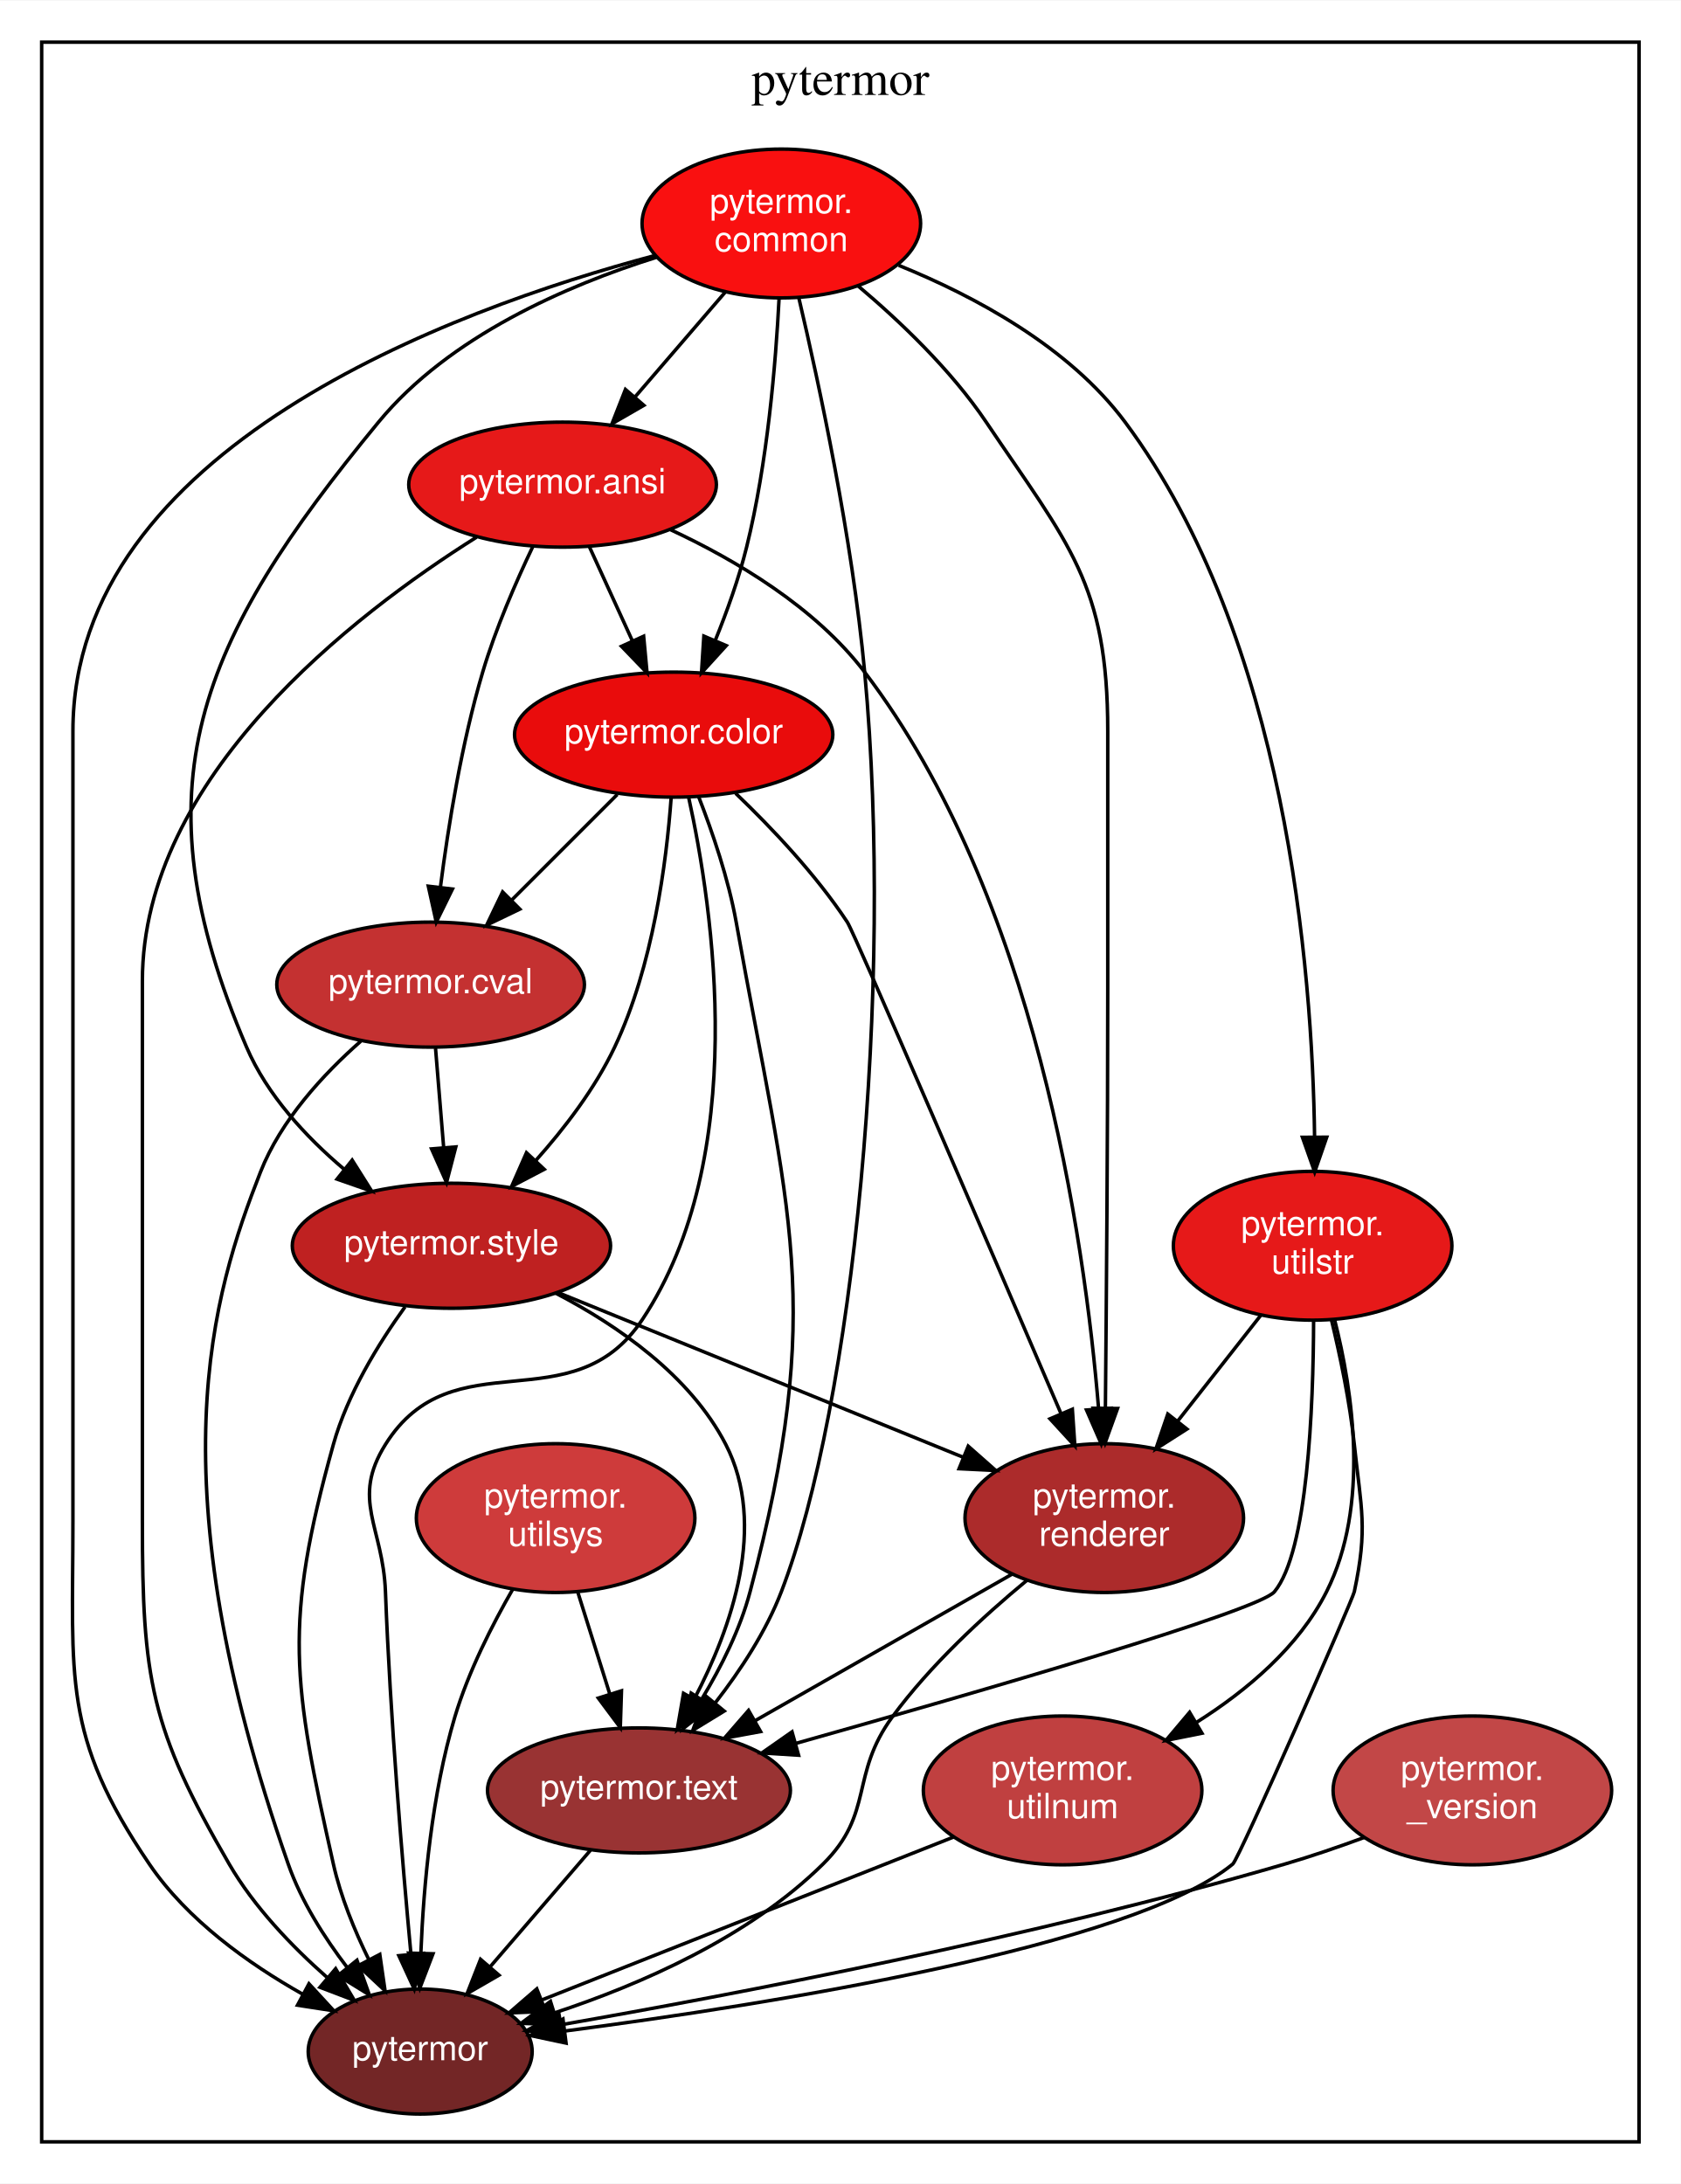
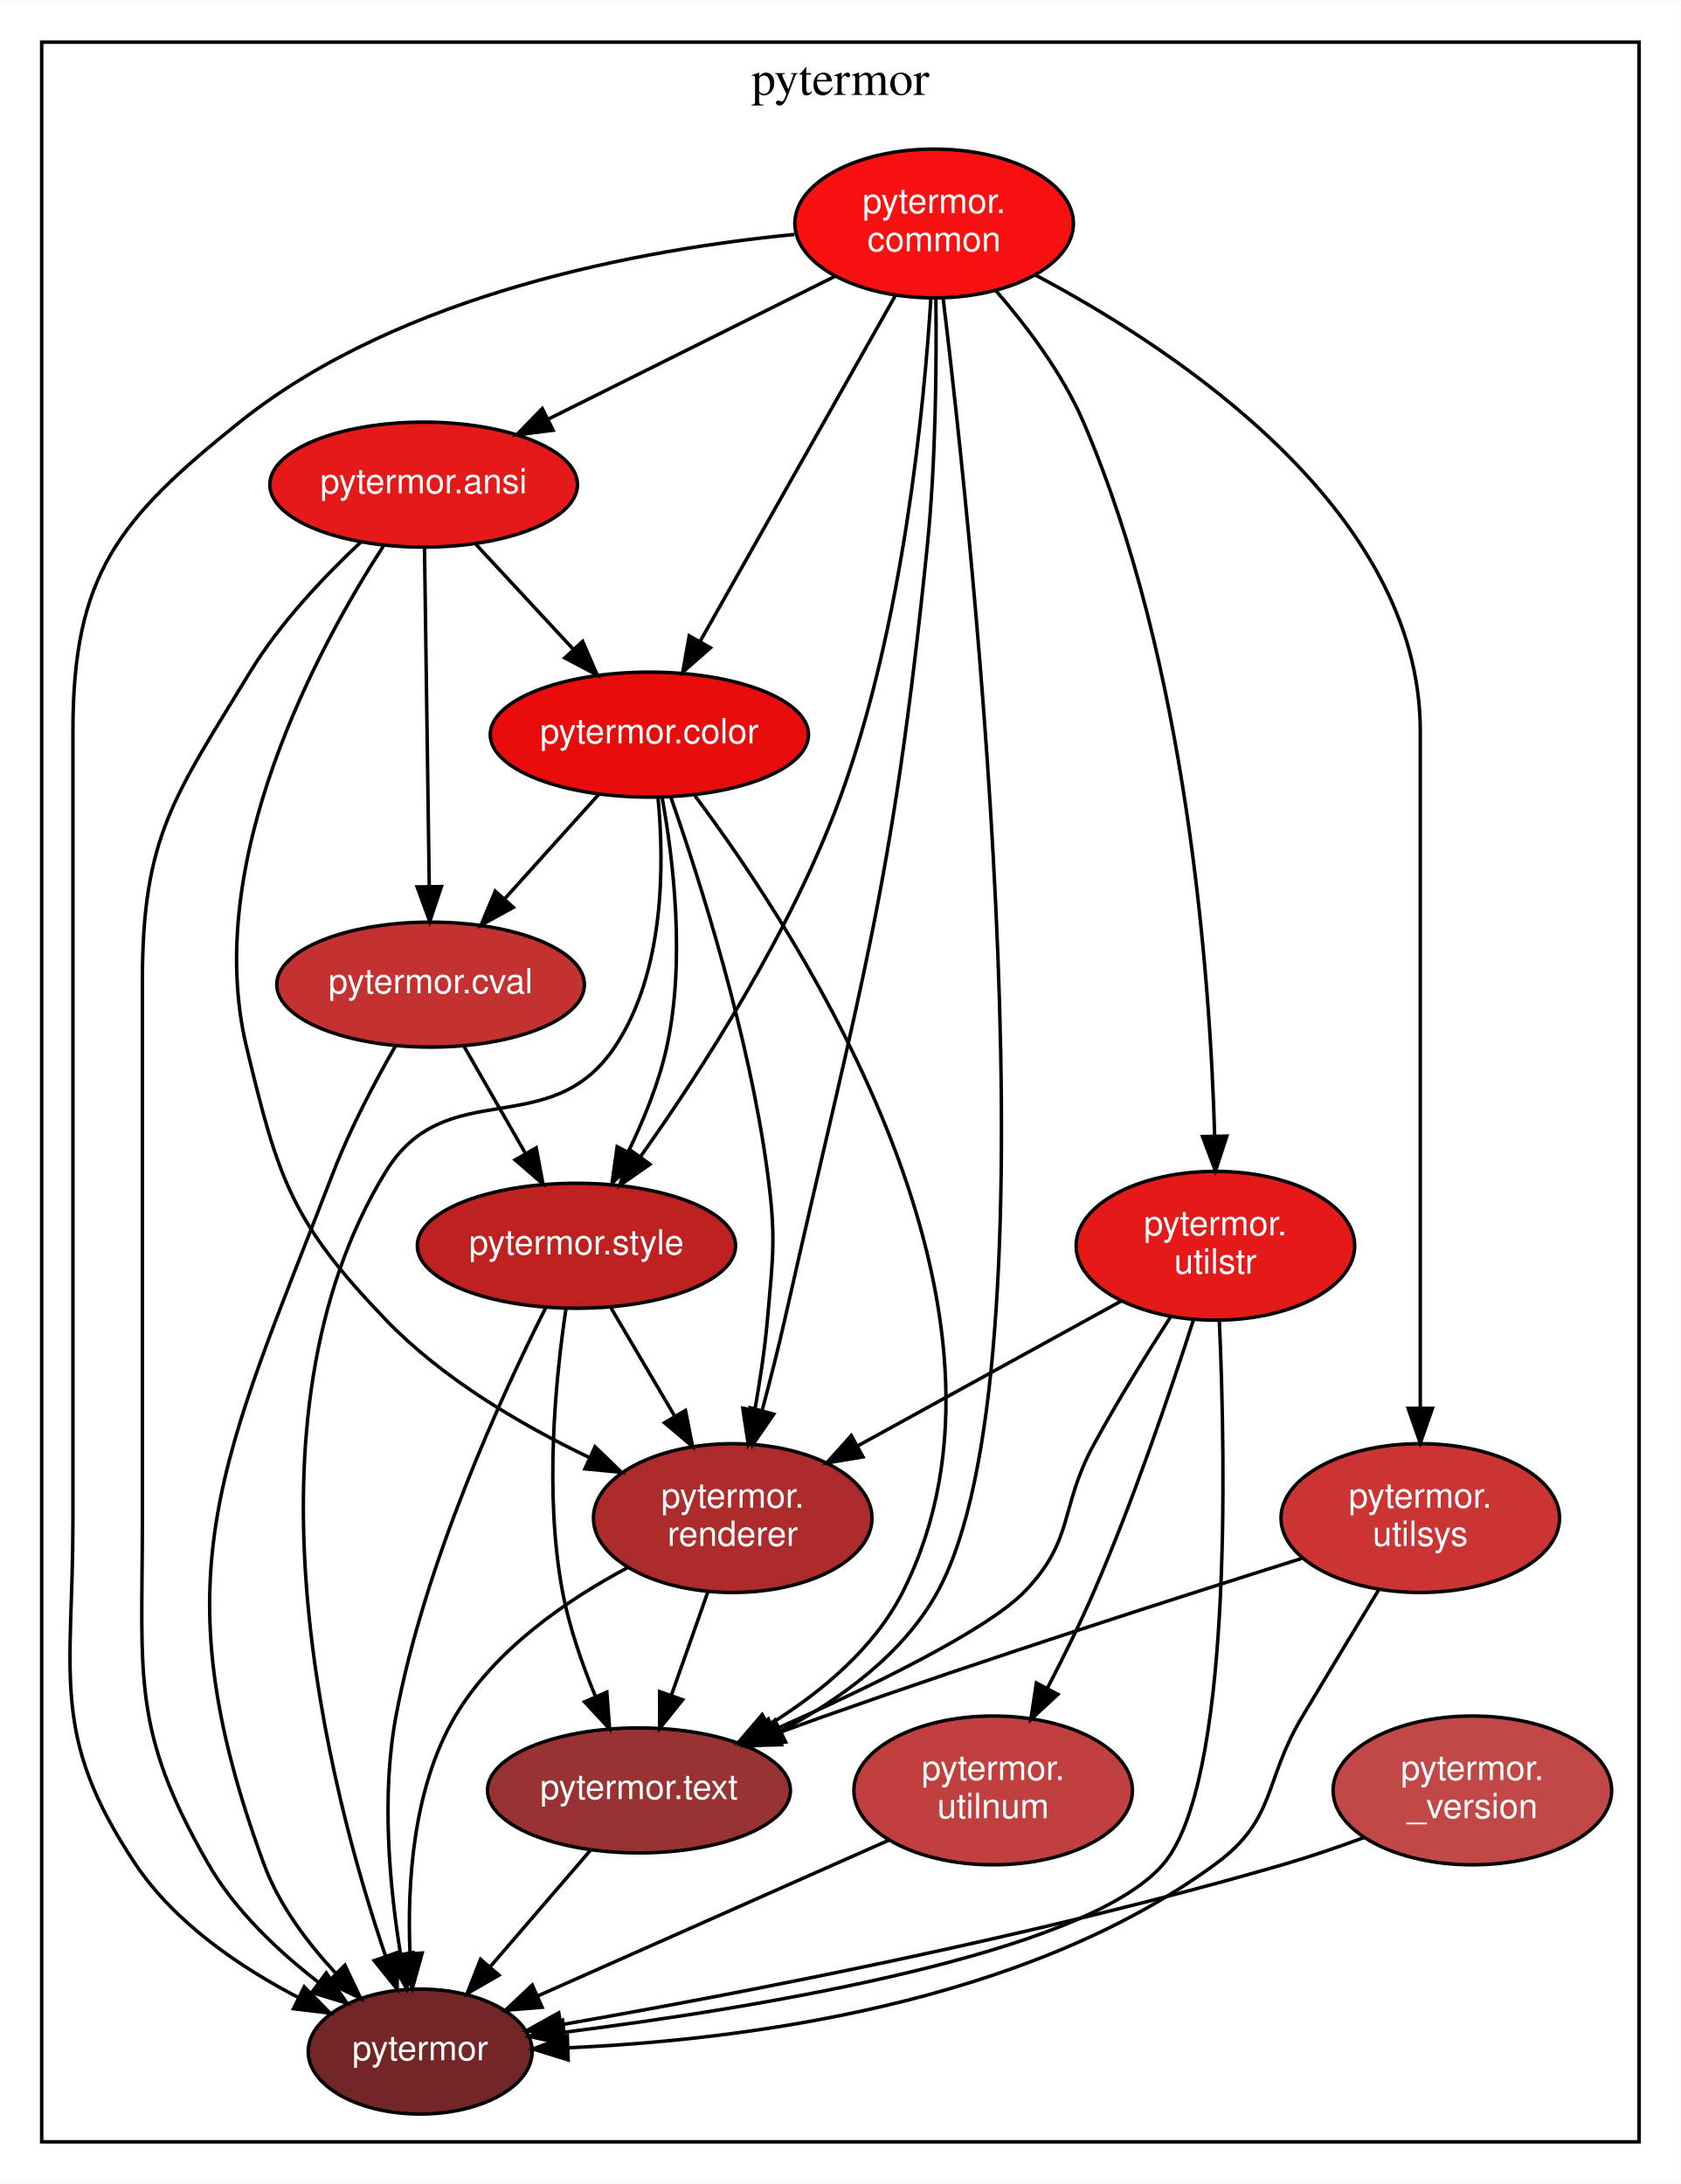
<svg xmlns="http://www.w3.org/2000/svg" width="484pt" height="629pt" viewBox="0.00 0.00 484.00 628.71">
  <g id="graph0" class="graph" transform="scale(1 1) rotate(0) translate(4 624.71)">
    <style>.edge&gt;path:hover{stroke-width:8}</style>
    <polygon fill="white" stroke="transparent" points="-4,4 -4,-624.71 480,-624.71 480,4 -4,4" />
    <g id="clust1" class="cluster">
      <style>.edge&gt;path:hover{stroke-width:8}</style>
      <polygon fill="none" stroke="black" points="8,-8 8,-612.71 468,-612.71 468,-8 8,-8" />
      <text text-anchor="middle" x="238" y="-597.51" font-family="Times,serif" font-size="14.00">pytermor</text>
    </g>
    <g id="node1" class="node">
      <style>.edge&gt;path:hover{stroke-width:8}</style>
      <ellipse fill="#732626" stroke="black" cx="117" cy="-34" rx="32.25" ry="18" />
      <text text-anchor="middle" x="117" y="-31.5" font-family="Helvetica,sans-Serif" font-size="10.00" fill="#ffffff">pytermor</text>
    </g>
    <g id="node2" class="node">
      <style>.edge&gt;path:hover{stroke-width:8}</style>
      <ellipse fill="#c24747" stroke="black" cx="420" cy="-109.21" rx="40.11" ry="21.43" />
      <text text-anchor="middle" x="420" y="-112.21" font-family="Helvetica,sans-Serif" font-size="10.00" fill="#ffffff">pytermor.</text>
      <text text-anchor="middle" x="420" y="-101.21" font-family="Helvetica,sans-Serif" font-size="10.00" fill="#ffffff">_version</text>
    </g>
    <g id="edge1" class="edge">
      <style>.edge&gt;path:hover{stroke-width:8}</style>
      <path fill="none" stroke="black" d="M388.86,-95.66C381.44,-92.92 373.5,-90.19 366,-88 293.71,-66.9 207.35,-50.41 157.67,-41.74" />
      <polygon fill="#000000" stroke="black" points="158.09,-38.26 147.64,-40.01 156.9,-45.16 158.09,-38.26" />
    </g>
    <g id="node3" class="node">
      <style>.edge&gt;path:hover{stroke-width:8}</style>
-       <ellipse fill="#e61919" stroke="black" cx="158" cy="-485.28" rx="44.3" ry="18" />
-       <text text-anchor="middle" x="158" y="-482.78" font-family="Helvetica,sans-Serif" font-size="10.00" fill="#ffffff">pytermor.ansi</text>
+       <ellipse fill="#e61919" stroke="black" cx="118" cy="-485.28" rx="44.3" ry="18" />
+       <text text-anchor="middle" x="118" y="-482.78" font-family="Helvetica,sans-Serif" font-size="10.00" fill="#ffffff">pytermor.ansi</text>
    </g>
    <g id="edge2" class="edge">
      <style>.edge&gt;path:hover{stroke-width:8}</style>
-       <path fill="none" stroke="black" d="M133.22,-470.14C97.82,-447.87 37,-401.07 37,-342.28 37,-342.28 37,-342.28 37,-186.64 37,-141.41 39.29,-127.11 62,-88 69.15,-75.69 79.96,-64.39 90.12,-55.41" />
-       <polygon fill="#000000" stroke="black" points="92.65,-57.86 98.04,-48.74 88.14,-52.51 92.65,-57.86" />
+       <path fill="none" stroke="black" d="M99.79,-468.62C89.3,-458.78 76.54,-445.34 68,-431.28 46.26,-395.48 37,-384.17 37,-342.28 37,-342.28 37,-342.28 37,-186.64 37,-141.99 33.71,-126.68 56,-88 63.72,-74.6 76.11,-62.91 87.7,-53.95" />
+       <polygon fill="#000000" stroke="black" points="89.94,-56.65 95.93,-47.92 85.8,-51.01 89.94,-56.65" />
    </g>
    <g id="node4" class="node">
      <style>.edge&gt;path:hover{stroke-width:8}</style>
-       <ellipse fill="#e90c0c" stroke="black" cx="190" cy="-413.28" rx="45.83" ry="18" />
-       <text text-anchor="middle" x="190" y="-410.78" font-family="Helvetica,sans-Serif" font-size="10.00" fill="#ffffff">pytermor.color</text>
+       <ellipse fill="#e90c0c" stroke="black" cx="183" cy="-413.28" rx="45.83" ry="18" />
+       <text text-anchor="middle" x="183" y="-410.78" font-family="Helvetica,sans-Serif" font-size="10.00" fill="#ffffff">pytermor.color</text>
    </g>
    <g id="edge3" class="edge">
      <style>.edge&gt;path:hover{stroke-width:8}</style>
-       <path fill="none" stroke="black" d="M165.75,-467.33C169.44,-459.25 173.94,-449.4 178.06,-440.39" />
-       <polygon fill="#000000" stroke="black" points="181.35,-441.62 182.33,-431.07 174.98,-438.71 181.35,-441.62" />
+       <path fill="none" stroke="black" d="M133.08,-468.04C141.36,-459.12 151.79,-447.89 160.97,-438" />
+       <polygon fill="#000000" stroke="black" points="163.77,-440.14 168.01,-430.43 158.64,-435.37 163.77,-440.14" />
    </g>
    <g id="node6" class="node">
      <style>.edge&gt;path:hover{stroke-width:8}</style>
      <ellipse fill="#c43131" stroke="black" cx="120" cy="-341.28" rx="44.3" ry="18" />
      <text text-anchor="middle" x="120" y="-338.78" font-family="Helvetica,sans-Serif" font-size="10.00" fill="#ffffff">pytermor.cval</text>
    </g>
    <g id="edge4" class="edge">
      <style>.edge&gt;path:hover{stroke-width:8}</style>
-       <path fill="none" stroke="black" d="M149.46,-467.49C144.58,-457.25 138.71,-443.78 135,-431.28 128.96,-410.9 125.11,-387.14 122.82,-369.29" />
-       <polygon fill="#000000" stroke="black" points="126.29,-368.8 121.63,-359.29 119.34,-369.63 126.29,-368.8" />
+       <path fill="none" stroke="black" d="M118.24,-467.15C118.58,-442.95 119.21,-398.49 119.61,-369.67" />
+       <polygon fill="#000000" stroke="black" points="123.12,-369.52 119.76,-359.47 116.12,-369.42 123.12,-369.52" />
    </g>
    <g id="node7" class="node">
      <style>.edge&gt;path:hover{stroke-width:8}</style>
-       <ellipse fill="#ac2b2b" stroke="black" cx="314" cy="-187.64" rx="40.11" ry="21.43" />
-       <text text-anchor="middle" x="314" y="-190.64" font-family="Helvetica,sans-Serif" font-size="10.00" fill="#ffffff">pytermor.</text>
-       <text text-anchor="middle" x="314" y="-179.64" font-family="Helvetica,sans-Serif" font-size="10.00" fill="#ffffff">renderer</text>
+       <ellipse fill="#ac2b2b" stroke="black" cx="207" cy="-187.64" rx="40.11" ry="21.43" />
+       <text text-anchor="middle" x="207" y="-190.64" font-family="Helvetica,sans-Serif" font-size="10.00" fill="#ffffff">pytermor.</text>
+       <text text-anchor="middle" x="207" y="-179.64" font-family="Helvetica,sans-Serif" font-size="10.00" fill="#ffffff">renderer</text>
    </g>
    <g id="edge5" class="edge">
      <style>.edge&gt;path:hover{stroke-width:8}</style>
-       <path fill="none" stroke="black" d="M189.09,-472.3C207.83,-463.57 230.76,-450 245,-431.28 294.16,-366.66 308.31,-268.38 312.37,-219.08" />
-       <polygon fill="#000000" stroke="black" points="315.86,-219.28 313.11,-209.05 308.88,-218.77 315.86,-219.28" />
+       <path fill="none" stroke="black" d="M106.39,-467.58C87.66,-438.58 54.12,-376.88 67,-323.28 76.14,-285.23 79.9,-273.07 107,-244.85 123.36,-227.82 146.02,-214.5 165.64,-205.12" />
+       <polygon fill="#000000" stroke="black" points="167.35,-208.18 174.98,-200.82 164.43,-201.82 167.35,-208.18" />
    </g>
    <g id="edge6" class="edge">
      <style>.edge&gt;path:hover{stroke-width:8}</style>
-       <path fill="none" stroke="black" d="M194.28,-395.36C201.4,-363.05 212.06,-291.66 181,-244.85 160.78,-214.38 126.4,-239.86 107,-208.85 97,-192.87 106.28,-185.27 107,-166.43 108.37,-130.25 111.87,-88.6 114.34,-62.05" />
-       <polygon fill="#000000" stroke="black" points="117.83,-62.28 115.29,-51.99 110.86,-61.61 117.83,-62.28" />
+       <path fill="none" stroke="black" d="M185.47,-395.3C187.33,-376.14 187.48,-344.83 173,-323.28 154.36,-295.55 124.42,-315.79 107,-287.28 63.26,-215.69 90.51,-110.14 107.05,-61.42" />
+       <polygon fill="#000000" stroke="black" points="110.38,-62.51 110.39,-51.92 103.77,-60.19 110.38,-62.51" />
    </g>
    <g id="edge7" class="edge">
      <style>.edge&gt;path:hover{stroke-width:8}</style>
-       <path fill="none" stroke="black" d="M173.76,-396.04C164.75,-387.03 153.39,-375.66 143.43,-365.71" />
-       <polygon fill="#000000" stroke="black" points="145.69,-363.02 136.15,-358.43 140.74,-367.97 145.69,-363.02" />
+       <path fill="none" stroke="black" d="M168.39,-396.04C160.36,-387.12 150.25,-375.89 141.35,-366" />
+       <polygon fill="#000000" stroke="black" points="143.82,-363.52 134.53,-358.43 138.62,-368.2 143.82,-363.52" />
    </g>
    <g id="edge8" class="edge">
      <style>.edge&gt;path:hover{stroke-width:8}</style>
-       <path fill="none" stroke="black" d="M207.84,-396.38C218.2,-386.46 230.95,-373.01 240,-359.28 242.09,-356.11 281.04,-265.53 301.57,-217.66" />
-       <polygon fill="#000000" stroke="black" points="304.81,-218.99 305.53,-208.42 298.37,-216.23 304.81,-218.99" />
+       <path fill="none" stroke="black" d="M189.21,-395.19C197.49,-371.39 211.73,-326.74 217,-287.28 219.5,-268.59 218.66,-263.64 217,-244.85 216.25,-236.38 214.88,-227.28 213.39,-218.91" />
+       <polygon fill="#000000" stroke="black" points="216.78,-217.99 211.48,-208.82 209.9,-219.3 216.78,-217.99" />
    </g>
    <g id="node8" class="node">
      <style>.edge&gt;path:hover{stroke-width:8}</style>
-       <ellipse fill="#bf2121" stroke="black" cx="126" cy="-266.07" rx="45.83" ry="18" />
-       <text text-anchor="middle" x="126" y="-263.57" font-family="Helvetica,sans-Serif" font-size="10.00" fill="#ffffff">pytermor.style</text>
+       <ellipse fill="#bf2121" stroke="black" cx="162" cy="-266.07" rx="45.83" ry="18" />
+       <text text-anchor="middle" x="162" y="-263.57" font-family="Helvetica,sans-Serif" font-size="10.00" fill="#ffffff">pytermor.style</text>
    </g>
    <g id="edge9" class="edge">
      <style>.edge&gt;path:hover{stroke-width:8}</style>
-       <path fill="none" stroke="black" d="M189.27,-395.09C187.92,-376.56 184.05,-346.59 173,-323.28 167.38,-311.42 158.66,-300 150.25,-290.58" />
-       <polygon fill="#000000" stroke="black" points="152.72,-288.09 143.34,-283.18 147.61,-292.87 152.72,-288.09" />
+       <path fill="none" stroke="black" d="M186.65,-395.33C189.91,-377.26 193.42,-347.92 188,-323.28 185.74,-312.99 181.4,-302.34 176.9,-293.12" />
+       <polygon fill="#000000" stroke="black" points="179.94,-291.38 172.24,-284.1 173.72,-294.59 179.94,-291.38" />
    </g>
    <g id="node9" class="node">
      <style>.edge&gt;path:hover{stroke-width:8}</style>
      <ellipse fill="#993333" stroke="black" cx="180" cy="-109.21" rx="43.62" ry="18" />
      <text text-anchor="middle" x="180" y="-106.71" font-family="Helvetica,sans-Serif" font-size="10.00" fill="#ffffff">pytermor.text</text>
    </g>
    <g id="edge10" class="edge">
      <style>.edge&gt;path:hover{stroke-width:8}</style>
-       <path fill="none" stroke="black" d="M197.17,-395.44C201.17,-385.19 205.78,-371.71 208,-359.28 223.09,-274.89 233.94,-249.3 212,-166.43 209.16,-155.68 203.73,-144.84 198.13,-135.58" />
-       <polygon fill="#000000" stroke="black" points="200.92,-133.45 192.58,-126.92 195.03,-137.22 200.92,-133.45" />
+       <path fill="none" stroke="black" d="M196.1,-395.71C226.6,-354.97 296.79,-247.33 256,-166.43 247.8,-150.16 232.43,-137.44 217.65,-128.24" />
+       <polygon fill="#000000" stroke="black" points="218.99,-124.97 208.58,-122.97 215.47,-131.02 218.99,-124.97" />
    </g>
    <g id="node5" class="node">
      <style>.edge&gt;path:hover{stroke-width:8}</style>
-       <ellipse fill="#f91010" stroke="black" cx="221" cy="-560.49" rx="40.11" ry="21.43" />
-       <text text-anchor="middle" x="221" y="-563.49" font-family="Helvetica,sans-Serif" font-size="10.00" fill="#ffffff">pytermor.</text>
-       <text text-anchor="middle" x="221" y="-552.49" font-family="Helvetica,sans-Serif" font-size="10.00" fill="#ffffff">common</text>
+       <ellipse fill="#f91010" stroke="black" cx="265" cy="-560.49" rx="40.11" ry="21.43" />
+       <text text-anchor="middle" x="265" y="-563.49" font-family="Helvetica,sans-Serif" font-size="10.00" fill="#ffffff">pytermor.</text>
+       <text text-anchor="middle" x="265" y="-552.49" font-family="Helvetica,sans-Serif" font-size="10.00" fill="#ffffff">common</text>
    </g>
    <g id="edge11" class="edge">
      <style>.edge&gt;path:hover{stroke-width:8}</style>
-       <path fill="none" stroke="black" d="M184.53,-551.25C125.85,-535.59 17,-495.57 17,-414.28 17,-414.28 17,-414.28 17,-186.64 17,-141.72 13.76,-125.15 39,-88 49.92,-71.92 67.48,-59.36 83.18,-50.51" />
-       <polygon fill="#000000" stroke="black" points="84.97,-53.52 92.14,-45.73 81.67,-47.35 84.97,-53.52" />
+       <path fill="none" stroke="black" d="M224.76,-557.33C181.11,-553.07 111.46,-540.47 65,-503.28 29.92,-475.19 17,-459.22 17,-414.28 17,-414.28 17,-414.28 17,-186.64 17,-142.08 10.25,-125.06 35,-88 46.36,-70.99 65.22,-58.24 82,-49.52" />
+       <polygon fill="#000000" stroke="black" points="83.61,-52.63 91.04,-45.08 80.52,-46.34 83.61,-52.63" />
    </g>
    <g id="edge12" class="edge">
      <style>.edge&gt;path:hover{stroke-width:8}</style>
-       <path fill="none" stroke="black" d="M204.78,-540.64C196.91,-531.5 187.38,-520.42 178.97,-510.65" />
-       <polygon fill="#000000" stroke="black" points="181.41,-508.12 172.24,-502.83 176.11,-512.69 181.41,-508.12" />
+       <path fill="none" stroke="black" d="M236.66,-545.38C213.03,-533.61 179.23,-516.78 153.75,-504.08" />
+       <polygon fill="#000000" stroke="black" points="155.28,-500.94 144.77,-499.61 152.16,-507.2 155.28,-500.94" />
    </g>
    <g id="edge13" class="edge">
      <style>.edge&gt;path:hover{stroke-width:8}</style>
-       <path fill="none" stroke="black" d="M220.36,-539.07C219.4,-520.2 217,-491.51 211,-467.28 208.78,-458.3 205.38,-448.82 201.96,-440.39" />
-       <polygon fill="#000000" stroke="black" points="205.14,-438.92 198.01,-431.08 198.69,-441.65 205.14,-438.92" />
+       <path fill="none" stroke="black" d="M253.94,-539.91C239.41,-514.17 213.84,-468.9 197.7,-440.3" />
+       <polygon fill="#000000" stroke="black" points="200.58,-438.29 192.61,-431.3 194.48,-441.73 200.58,-438.29" />
    </g>
    <g id="edge14" class="edge">
      <style>.edge&gt;path:hover{stroke-width:8}</style>
-       <path fill="none" stroke="black" d="M242.92,-542.66C255.14,-532.36 269.89,-518.31 280,-503.28 303.72,-468.01 315,-456.78 315,-414.28 315,-414.28 315,-414.28 315,-340.28 315,-298.36 314.61,-249.92 314.32,-219.29" />
-       <polygon fill="#000000" stroke="black" points="317.82,-219.21 314.22,-209.24 310.82,-219.28 317.82,-219.21" />
+       <path fill="none" stroke="black" d="M265.5,-538.92C265.72,-520.2 265.51,-491.81 263,-467.28 252.77,-367.28 244.09,-342.92 222,-244.85 220.08,-236.31 217.73,-227.1 215.48,-218.66" />
+       <polygon fill="#000000" stroke="black" points="218.81,-217.57 212.8,-208.84 212.05,-219.41 218.81,-217.57" />
    </g>
    <g id="edge15" class="edge">
      <style>.edge&gt;path:hover{stroke-width:8}</style>
-       <path fill="none" stroke="black" d="M185.04,-550.75C159.15,-542.63 125.34,-527.99 105,-503.28 53.03,-440.16 34.8,-398.43 67,-323.28 72.92,-309.47 84.08,-297.44 95.12,-288.09" />
-       <polygon fill="#000000" stroke="black" points="97.41,-290.74 103.06,-281.77 93.06,-285.26 97.41,-290.74" />
+       <path fill="none" stroke="black" d="M264.08,-539.17C262.11,-507.53 256.08,-444.96 238,-395.28 223.91,-356.56 197.95,-316.41 180.33,-291.58" />
+       <polygon fill="#000000" stroke="black" points="183.17,-289.53 174.48,-283.47 177.49,-293.63 183.17,-289.53" />
    </g>
    <g id="edge16" class="edge">
      <style>.edge&gt;path:hover{stroke-width:8}</style>
-       <path fill="none" stroke="black" d="M226,-539.23C231.92,-514.09 241.42,-469.84 245,-431.28 253.5,-339.64 241.68,-220.17 221,-166.43 216.62,-155.03 209.3,-143.87 202.06,-134.54" />
-       <polygon fill="#000000" stroke="black" points="204.55,-132.06 195.51,-126.53 199.13,-136.49 204.55,-132.06" />
+       <path fill="none" stroke="black" d="M267.6,-538.93C276.23,-467.55 301.48,-231.22 266,-166.43 256.24,-148.6 238.14,-135.51 221.06,-126.47" />
+       <polygon fill="#000000" stroke="black" points="222.24,-123.15 211.73,-121.86 219.14,-129.43 222.24,-123.15" />
    </g>
    <g id="node11" class="node">
      <style>.edge&gt;path:hover{stroke-width:8}</style>
-       <ellipse fill="#e61919" stroke="black" cx="374" cy="-266.07" rx="40.11" ry="21.43" />
-       <text text-anchor="middle" x="374" y="-269.07" font-family="Helvetica,sans-Serif" font-size="10.00" fill="#ffffff">pytermor.</text>
-       <text text-anchor="middle" x="374" y="-258.07" font-family="Helvetica,sans-Serif" font-size="10.00" fill="#ffffff">utilstr</text>
+       <ellipse fill="#e61919" stroke="black" cx="346" cy="-266.07" rx="40.11" ry="21.43" />
+       <text text-anchor="middle" x="346" y="-269.07" font-family="Helvetica,sans-Serif" font-size="10.00" fill="#ffffff">pytermor.</text>
+       <text text-anchor="middle" x="346" y="-258.07" font-family="Helvetica,sans-Serif" font-size="10.00" fill="#ffffff">utilstr</text>
    </g>
    <g id="edge17" class="edge">
      <style>.edge&gt;path:hover{stroke-width:8}</style>
-       <path fill="none" stroke="black" d="M254.81,-548.43C276.62,-539.58 303.84,-525.01 320,-503.28 366.33,-440.99 373.93,-345.76 374.56,-297.44" />
-       <polygon fill="#000000" stroke="black" points="378.06,-297.34 374.59,-287.32 371.06,-297.31 378.06,-297.34" />
+       <path fill="none" stroke="black" d="M282.71,-541.23C291.7,-530.9 301.98,-517.28 308,-503.28 337.85,-433.9 344.47,-343.9 345.79,-297.59" />
+       <polygon fill="#000000" stroke="black" points="349.29,-297.66 346.02,-287.59 342.3,-297.51 349.29,-297.66" />
+     </g>
+     <g id="node12" class="node">
+       <style>.edge&gt;path:hover{stroke-width:8}</style>
+       <ellipse fill="#cc3333" stroke="black" cx="405" cy="-187.64" rx="40.11" ry="21.43" />
+       <text text-anchor="middle" x="405" y="-190.64" font-family="Helvetica,sans-Serif" font-size="10.00" fill="#ffffff">pytermor.</text>
+       <text text-anchor="middle" x="405" y="-179.64" font-family="Helvetica,sans-Serif" font-size="10.00" fill="#ffffff">utilsys</text>
    </g>
    <g id="edge18" class="edge">
      <style>.edge&gt;path:hover{stroke-width:8}</style>
-       <path fill="none" stroke="black" d="M99.89,-324.98C89.1,-315.47 76.85,-302.22 71,-287.28 57.37,-252.47 40.18,-198.97 79,-88 82.74,-77.31 89.36,-66.88 96.04,-58.14" />
-       <polygon fill="#000000" stroke="black" points="98.79,-60.3 102.36,-50.33 93.35,-55.9 98.79,-60.3" />
+       <path fill="none" stroke="black" d="M294.01,-545.73C335.01,-524.01 405,-477.66 405,-414.28 405,-414.28 405,-414.28 405,-340.28 405,-298.36 405,-249.92 405,-219.29" />
+       <polygon fill="#000000" stroke="black" points="408.5,-219.24 405,-209.24 401.5,-219.24 408.5,-219.24" />
    </g>
    <g id="edge19" class="edge">
      <style>.edge&gt;path:hover{stroke-width:8}</style>
-       <path fill="none" stroke="black" d="M121.42,-322.93C122.12,-314.45 122.97,-304.04 123.75,-294.52" />
-       <polygon fill="#000000" stroke="black" points="127.26,-294.54 124.59,-284.29 120.28,-293.97 127.26,-294.54" />
+       <path fill="none" stroke="black" d="M109.86,-323.57C104.01,-313.37 96.87,-299.9 92,-287.28 59.99,-204.22 41.31,-171.56 72,-88 76.31,-76.26 84.51,-65.34 92.74,-56.49" />
+       <polygon fill="#000000" stroke="black" points="95.32,-58.86 99.88,-49.29 90.35,-53.93 95.32,-58.86" />
    </g>
    <g id="edge20" class="edge">
      <style>.edge&gt;path:hover{stroke-width:8}</style>
-       <path fill="none" stroke="black" d="M291.68,-169.68C279.16,-159.34 263.91,-145.28 253,-130.43 240.66,-113.62 247.83,-102.65 233,-88 211.68,-66.94 180.48,-53.33 155.8,-45.18" />
-       <polygon fill="#000000" stroke="black" points="156.61,-41.77 146.02,-42.12 154.52,-48.45 156.61,-41.77" />
+       <path fill="none" stroke="black" d="M129.53,-323.67C134.76,-314.56 141.35,-303.07 147.23,-292.82" />
+       <polygon fill="#000000" stroke="black" points="150.42,-294.28 152.36,-283.87 144.35,-290.8 150.42,-294.28" />
    </g>
    <g id="edge21" class="edge">
      <style>.edge&gt;path:hover{stroke-width:8}</style>
-       <path fill="none" stroke="black" d="M287.53,-171.54C266.25,-159.4 236.24,-142.29 213.32,-129.22" />
-       <polygon fill="#000000" stroke="black" points="215.03,-126.16 204.61,-124.25 211.56,-132.25 215.03,-126.16" />
+       <path fill="none" stroke="black" d="M176.87,-173.45C159.27,-164.09 138.35,-149.74 127,-130.43 114.91,-109.85 113.22,-82.42 114.07,-62.25" />
+       <polygon fill="#000000" stroke="black" points="117.57,-62.37 114.74,-52.16 110.59,-61.91 117.57,-62.37" />
    </g>
    <g id="edge22" class="edge">
      <style>.edge&gt;path:hover{stroke-width:8}</style>
-       <path fill="none" stroke="black" d="M112.64,-248.48C104.96,-237.85 96.04,-223.35 92,-208.85 77.57,-157.11 80.26,-140.41 92,-88 94.1,-78.62 98.05,-68.95 102.21,-60.48" />
-       <polygon fill="#000000" stroke="black" points="105.37,-61.98 106.89,-51.5 99.16,-58.74 105.37,-61.98" />
+       <path fill="none" stroke="black" d="M199.91,-166.56C196.68,-157.43 192.82,-146.51 189.37,-136.73" />
+       <polygon fill="#000000" stroke="black" points="192.58,-135.32 185.95,-127.06 185.98,-137.65 192.58,-135.32" />
    </g>
    <g id="edge23" class="edge">
      <style>.edge&gt;path:hover{stroke-width:8}</style>
-       <path fill="none" stroke="black" d="M156.62,-252.62C188.39,-239.7 238.23,-219.44 273.29,-205.19" />
-       <polygon fill="#000000" stroke="black" points="274.82,-208.35 282.76,-201.34 272.18,-201.86 274.82,-208.35" />
+       <path fill="none" stroke="black" d="M153.16,-248.24C140.62,-223.32 118.26,-174.77 110,-130.43 105.74,-107.55 108.23,-81.14 111.37,-61.91" />
+       <polygon fill="#000000" stroke="black" points="114.82,-62.5 113.14,-52.04 107.93,-61.26 114.82,-62.5" />
    </g>
    <g id="edge24" class="edge">
      <style>.edge&gt;path:hover{stroke-width:8}</style>
-       <path fill="none" stroke="black" d="M156.08,-252.39C173.82,-243.15 194.74,-228.75 205,-208.85 217.01,-185.57 206.72,-156.16 195.93,-135.54" />
-       <polygon fill="#000000" stroke="black" points="198.95,-133.76 191.02,-126.74 192.83,-137.17 198.95,-133.76" />
+       <path fill="none" stroke="black" d="M171.99,-248.1C177.35,-238.99 184.11,-227.51 190.26,-217.07" />
+       <polygon fill="#000000" stroke="black" points="193.39,-218.65 195.45,-208.25 187.36,-215.09 193.39,-218.65" />
    </g>
    <g id="edge25" class="edge">
+       <style>.edge&gt;path:hover{stroke-width:8}</style>
+       <path fill="none" stroke="black" d="M158.96,-247.79C156.01,-227.96 152.69,-194.55 158,-166.43 159.91,-156.29 163.61,-145.64 167.43,-136.37" />
+       <polygon fill="#000000" stroke="black" points="170.75,-137.51 171.55,-126.94 164.34,-134.71 170.75,-137.51" />
+     </g>
+     <g id="edge26" class="edge">
      <style>.edge&gt;path:hover{stroke-width:8}</style>
      <path fill="none" stroke="black" d="M166.02,-91.96C157.5,-82.07 146.48,-69.26 137.04,-58.29" />
      <polygon fill="#000000" stroke="black" points="139.69,-56 130.51,-50.7 134.38,-60.56 139.69,-56" />
    </g>
    <g id="node10" class="node">
      <style>.edge&gt;path:hover{stroke-width:8}</style>
-       <ellipse fill="#c04040" stroke="black" cx="302" cy="-109.21" rx="40.11" ry="21.43" />
-       <text text-anchor="middle" x="302" y="-112.21" font-family="Helvetica,sans-Serif" font-size="10.00" fill="#ffffff">pytermor.</text>
-       <text text-anchor="middle" x="302" y="-101.21" font-family="Helvetica,sans-Serif" font-size="10.00" fill="#ffffff">utilnum</text>
-     </g>
-     <g id="edge26" class="edge">
-       <style>.edge&gt;path:hover{stroke-width:8}</style>
-       <path fill="none" stroke="black" d="M270.62,-95.79C237.78,-82.8 186.34,-62.44 152.15,-48.91" />
-       <polygon fill="#000000" stroke="black" points="153.15,-45.54 142.57,-45.12 150.58,-52.05 153.15,-45.54" />
+       <ellipse fill="#c04040" stroke="black" cx="282" cy="-109.21" rx="40.11" ry="21.43" />
+       <text text-anchor="middle" x="282" y="-112.21" font-family="Helvetica,sans-Serif" font-size="10.00" fill="#ffffff">pytermor.</text>
+       <text text-anchor="middle" x="282" y="-101.21" font-family="Helvetica,sans-Serif" font-size="10.00" fill="#ffffff">utilnum</text>
    </g>
    <g id="edge27" class="edge">
      <style>.edge&gt;path:hover{stroke-width:8}</style>
-       <path fill="none" stroke="black" d="M379.37,-244.94C381.94,-234.29 384.72,-220.96 386,-208.85 387.98,-190.1 389.93,-184.87 386,-166.43 385.5,-164.09 352.84,-89.51 351,-88 321.98,-64.2 217.89,-47.65 158.78,-39.93" />
-       <polygon fill="#000000" stroke="black" points="159.01,-36.43 148.65,-38.64 158.12,-43.38 159.01,-36.43" />
+       <path fill="none" stroke="black" d="M252.12,-94.95C223.54,-82.28 180.51,-63.18 150.72,-49.96" />
+       <polygon fill="#000000" stroke="black" points="152.11,-46.75 141.55,-45.89 149.27,-53.15 152.11,-46.75" />
    </g>
    <g id="edge28" class="edge">
      <style>.edge&gt;path:hover{stroke-width:8}</style>
-       <path fill="none" stroke="black" d="M359.17,-246.17C351.96,-236.99 343.16,-225.78 335.25,-215.71" />
-       <polygon fill="#000000" stroke="black" points="337.8,-213.28 328.87,-207.58 332.29,-217.61 337.8,-213.28" />
+       <path fill="none" stroke="black" d="M347.13,-244.55C348.98,-203.04 350.67,-111.06 331,-88 308.9,-62.09 214.15,-46.6 158.41,-39.55" />
+       <polygon fill="#000000" stroke="black" points="158.83,-36.08 148.48,-38.34 157.98,-43.03 158.83,-36.08" />
    </g>
    <g id="edge29" class="edge">
      <style>.edge&gt;path:hover{stroke-width:8}</style>
-       <path fill="none" stroke="black" d="M374.28,-244.74C374.21,-219.39 372.56,-177.97 363,-166.43 358.46,-160.94 277.92,-137.59 225.21,-122.76" />
-       <polygon fill="#000000" stroke="black" points="225.97,-119.34 215.4,-120.01 224.08,-126.08 225.97,-119.34" />
+       <path fill="none" stroke="black" d="M318.87,-250.15C297.25,-238.26 266.78,-221.51 243.1,-208.49" />
+       <polygon fill="#000000" stroke="black" points="244.51,-205.27 234.06,-203.52 241.14,-211.4 244.51,-205.27" />
    </g>
    <g id="edge30" class="edge">
      <style>.edge&gt;path:hover{stroke-width:8}</style>
-       <path fill="none" stroke="black" d="M380.28,-244.96C385.58,-224.13 390.5,-191.22 378,-166.43 369.98,-150.53 355.11,-138.01 340.64,-128.86" />
-       <polygon fill="#000000" stroke="black" points="342.13,-125.68 331.74,-123.6 338.57,-131.7 342.13,-125.68" />
-     </g>
-     <g id="node12" class="node">
-       <style>.edge&gt;path:hover{stroke-width:8}</style>
-       <ellipse fill="#ce3b3b" stroke="black" cx="156" cy="-187.64" rx="40.11" ry="21.43" />
-       <text text-anchor="middle" x="156" y="-190.64" font-family="Helvetica,sans-Serif" font-size="10.00" fill="#ffffff">pytermor.</text>
-       <text text-anchor="middle" x="156" y="-179.64" font-family="Helvetica,sans-Serif" font-size="10.00" fill="#ffffff">utilsys</text>
+       <path fill="none" stroke="black" d="M333.28,-245.89C326.38,-235.17 317.87,-221.47 311,-208.85 301.03,-190.55 305.53,-181.37 291,-166.43 280.16,-155.27 246.38,-138.88 218.91,-126.67" />
+       <polygon fill="#000000" stroke="black" points="220.07,-123.35 209.51,-122.54 217.26,-129.76 220.07,-123.35" />
    </g>
    <g id="edge31" class="edge">
      <style>.edge&gt;path:hover{stroke-width:8}</style>
-       <path fill="none" stroke="black" d="M143.78,-167.37C137.71,-156.85 130.87,-143.37 127,-130.43 120.35,-108.18 117.98,-81.86 117.2,-62.5" />
-       <polygon fill="#000000" stroke="black" points="120.69,-62.16 116.9,-52.27 113.69,-62.36 120.69,-62.16" />
+       <path fill="none" stroke="black" d="M339.68,-244.73C333.2,-224.57 322.48,-192.94 311,-166.43 307.03,-157.25 302.21,-147.49 297.65,-138.72" />
+       <polygon fill="#000000" stroke="black" points="300.64,-136.87 292.86,-129.67 294.45,-140.15 300.64,-136.87" />
    </g>
    <g id="edge32" class="edge">
      <style>.edge&gt;path:hover{stroke-width:8}</style>
-       <path fill="none" stroke="black" d="M162.31,-166.56C165.15,-157.5 168.55,-146.67 171.61,-136.94" />
-       <polygon fill="#000000" stroke="black" points="174.97,-137.9 174.63,-127.31 168.3,-135.8 174.97,-137.9" />
+       <path fill="none" stroke="black" d="M393.14,-167.16C386.59,-156.36 378.31,-142.67 371,-130.43 359.78,-111.63 363.65,-100.95 346,-88 290.55,-47.33 208.88,-37.24 159.53,-35.09" />
+       <polygon fill="#000000" stroke="black" points="159.62,-31.59 149.51,-34.74 159.38,-38.59 159.62,-31.59" />
+     </g>
+     <g id="edge33" class="edge">
+       <style>.edge&gt;path:hover{stroke-width:8}</style>
+       <path fill="none" stroke="black" d="M370.89,-176.03C336.07,-165.07 280.53,-147.25 233,-130.43 228.76,-128.93 224.35,-127.32 219.95,-125.69" />
+       <polygon fill="#000000" stroke="black" points="221.05,-122.36 210.46,-122.12 218.59,-128.91 221.05,-122.36" />
    </g>
  </g>
</svg>
